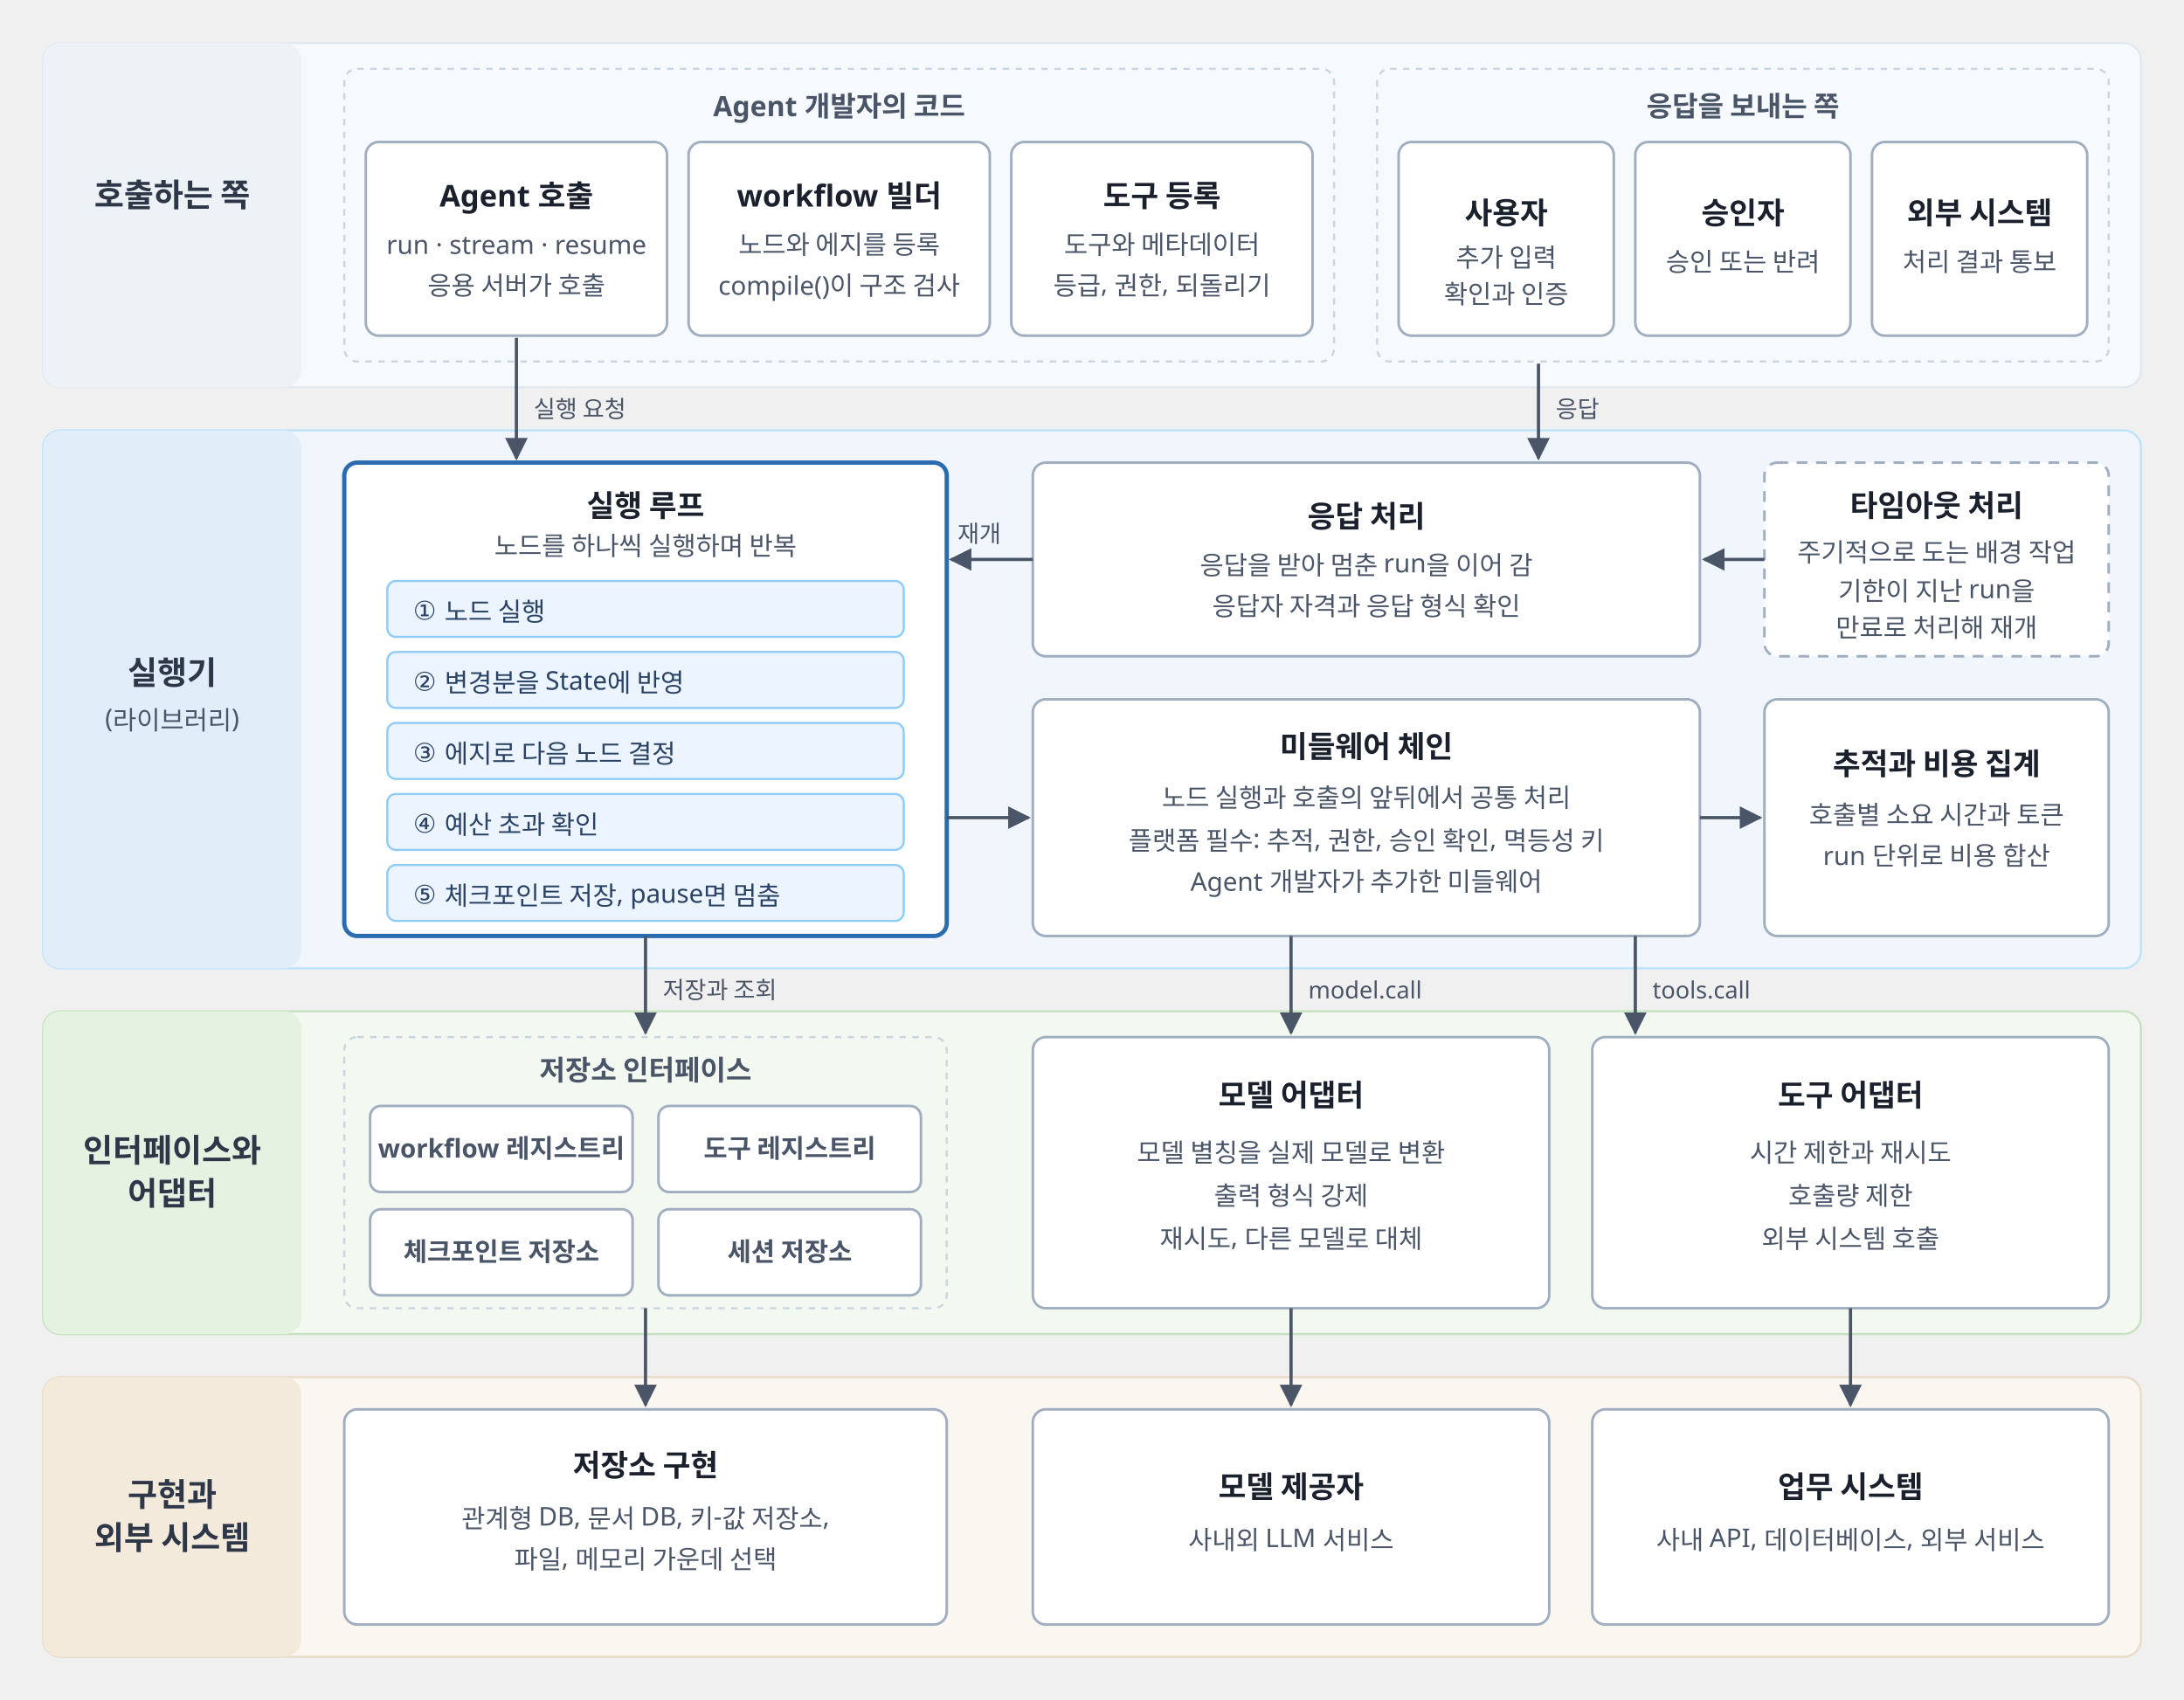
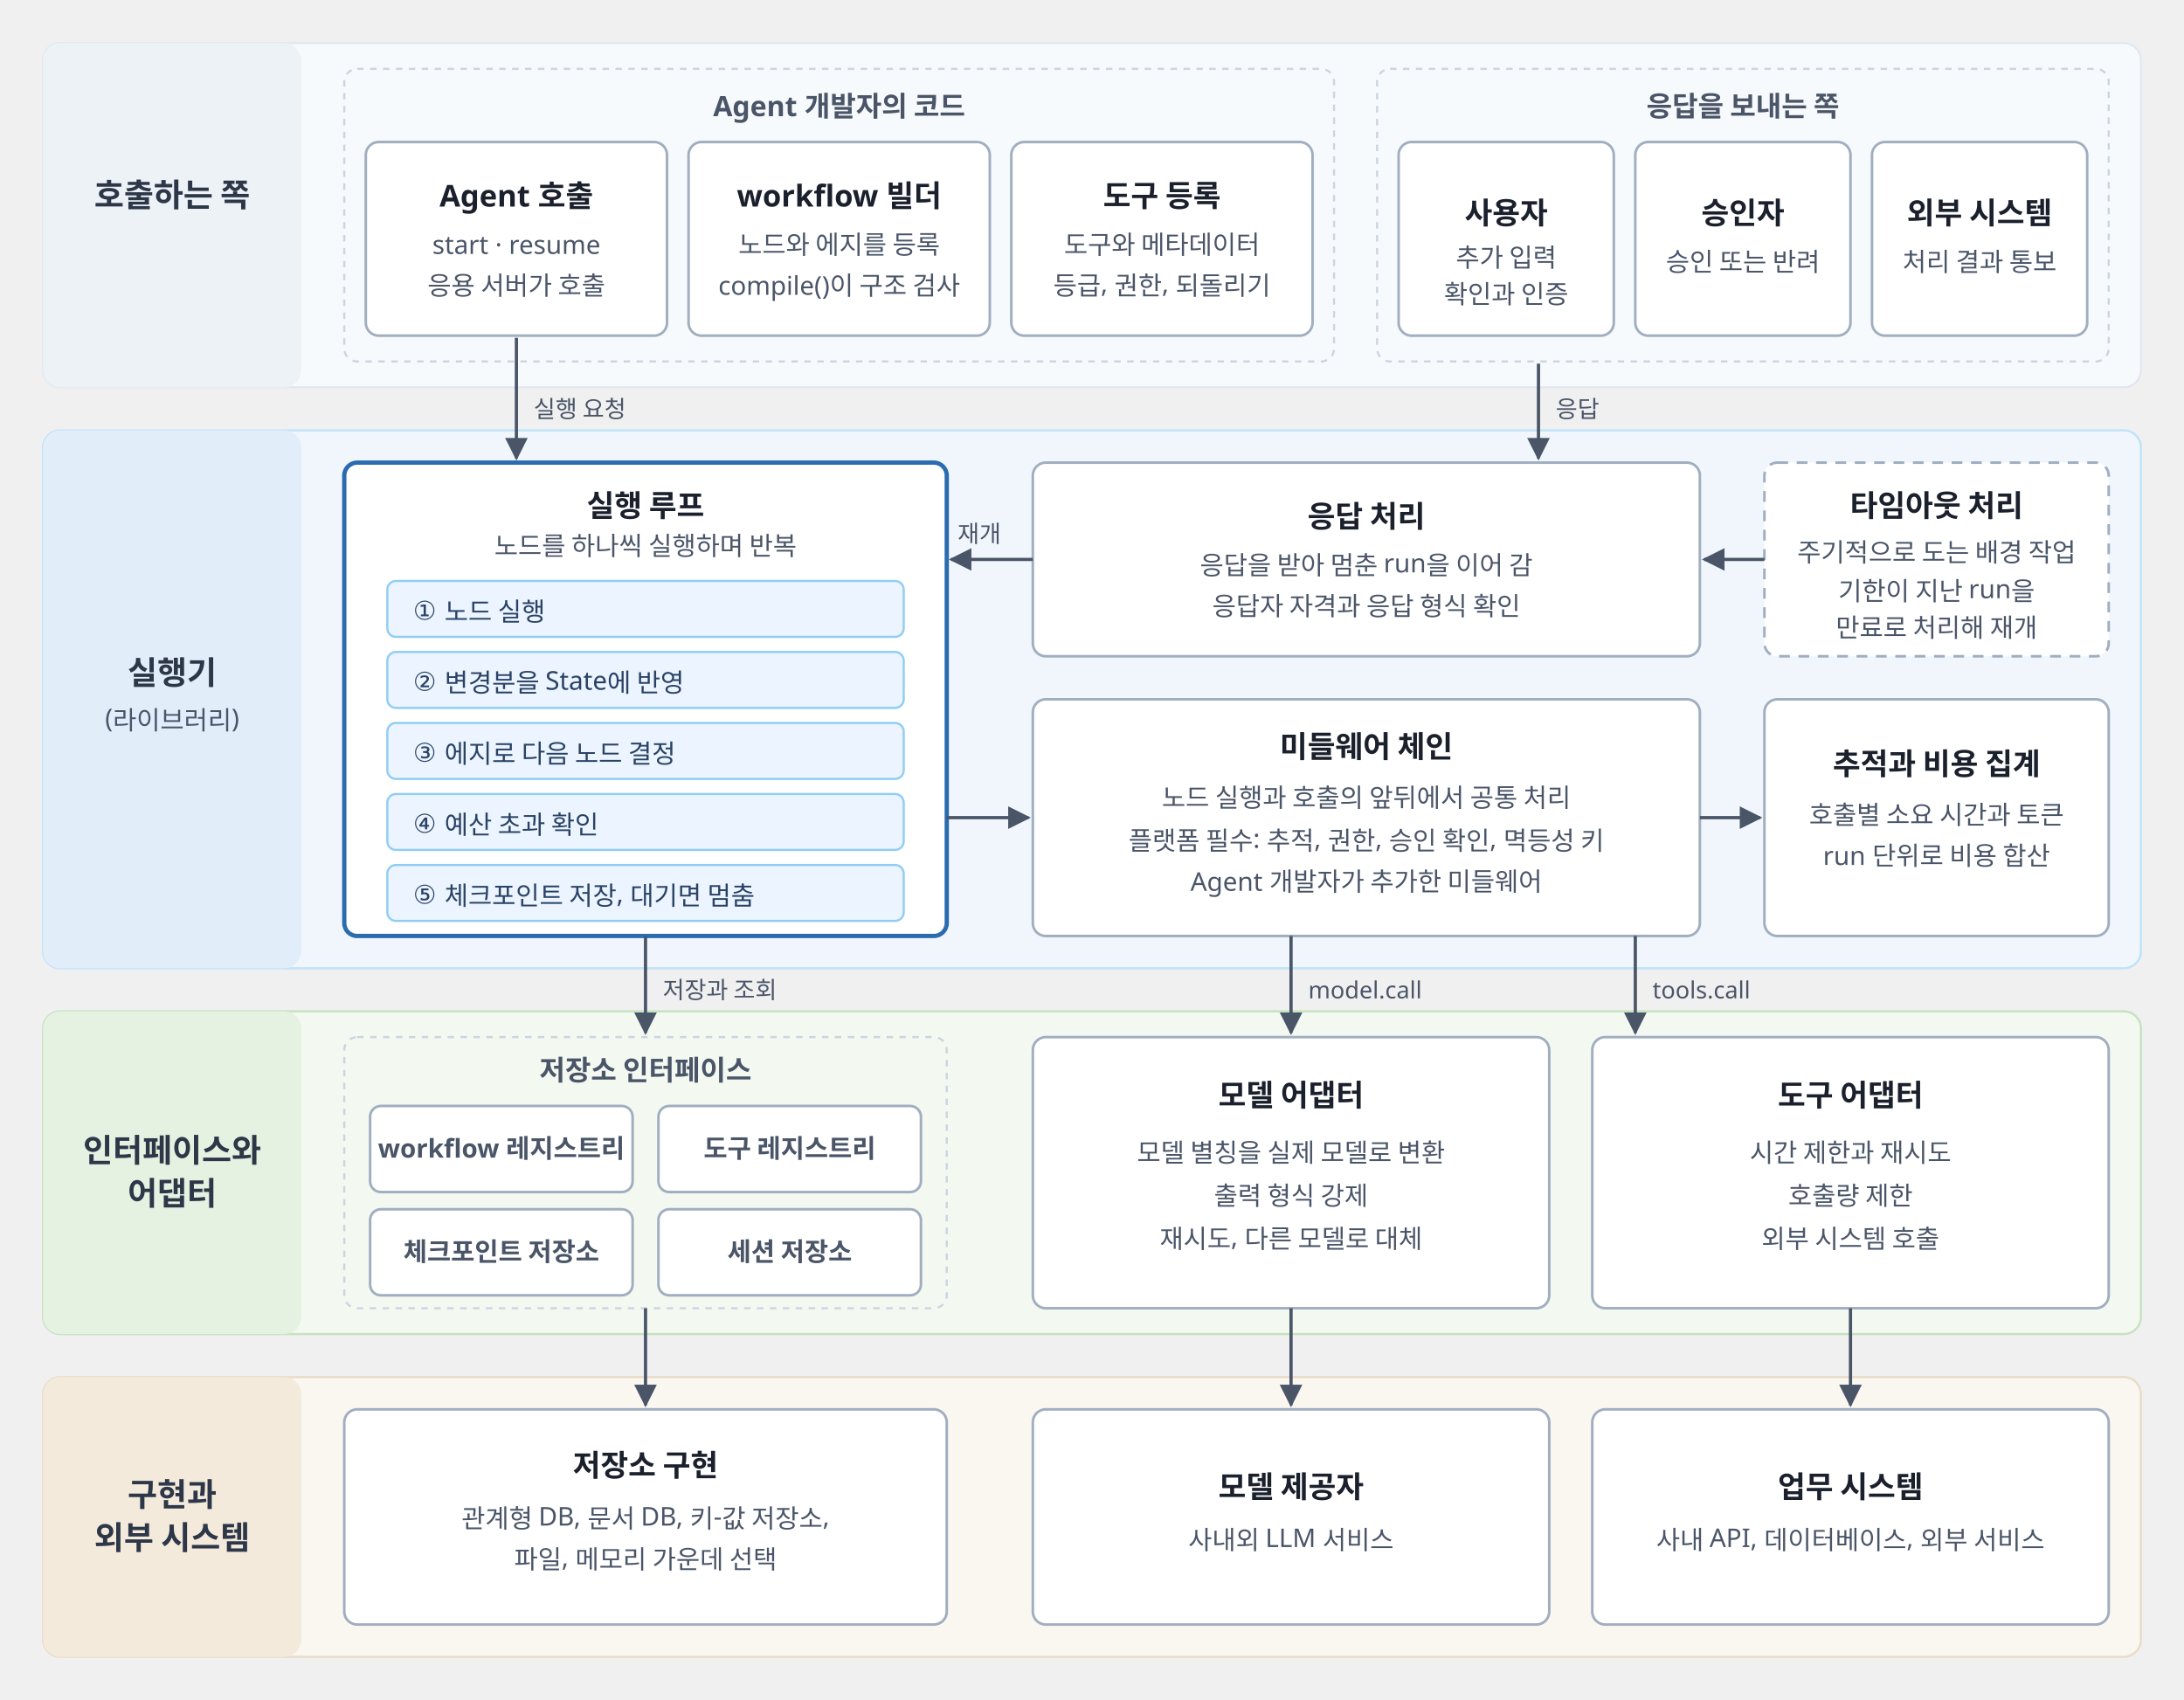
<svg xmlns="http://www.w3.org/2000/svg" viewBox="0 0 1015 790" width="1015" height="790" font-family="Apple SD Gothic Neo, Malgun Gothic, Noto Sans KR, sans-serif">
  <defs>
    <marker id="arrow" viewBox="0 0 10 10" refX="9" refY="5" markerWidth="7" markerHeight="7" orient="auto-start-reverse">
      <path d="M0,0 L10,5 L0,10 z" fill="#4A5568" />
    </marker>
    <style>
      .band-label { font-size: 15px; font-weight: 700; fill: #2D3748; text-anchor: middle; }
      .group-title { font-size: 13px; font-weight: 700; fill: #4A5568; text-anchor: middle; }
      .box { fill: #FFFFFF; stroke: #A0AEC0; stroke-width: 1.2; }
      .box-strong { fill: #FFFFFF; stroke: #2B6CB0; stroke-width: 2; }
      .box-dashed { fill: #FFFFFF; stroke: #A0AEC0; stroke-width: 1.2; stroke-dasharray: 5 4; }
      .group { fill: none; stroke: #CBD5E0; stroke-width: 1; stroke-dasharray: 3 3; }
      .chip { fill: #EBF4FF; stroke: #90CDF4; stroke-width: 1; }
      .t { font-size: 14px; font-weight: 700; fill: #1A202C; text-anchor: middle; }
      .s { font-size: 12px; fill: #4A5568; text-anchor: middle; }
      .c { font-size: 12px; fill: #2A4365; }
      .a { stroke: #4A5568; stroke-width: 1.5; fill: none; marker-end: url(#arrow); }
      .al { font-size: 11px; fill: #4A5568; }
    </style>
  </defs>
  <rect x="20" y="20" width="975" height="160" rx="8" fill="#F7FAFC" stroke="#E2E8F0" />
  <rect x="20" y="20" width="120" height="160" rx="8" fill="#EDF2F7" />
  <text class="band-label" x="80" y="96">호출하는 쪽</text>
  <rect class="group" x="160" y="32" width="460" height="136" rx="6" />
  <text class="group-title" x="390" y="54">Agent 개발자의 코드</text>
  <rect class="box" x="170" y="66" width="140" height="90" rx="6" />
  <text class="t" x="240" y="96">Agent 호출</text>
-   <text class="s" x="240" y="118">run · stream · resume</text>
+   <text class="s" x="240" y="118">start · resume</text>
  <text class="s" x="240" y="137">응용 서버가 호출</text>
  <rect class="box" x="320" y="66" width="140" height="90" rx="6" />
  <text class="t" x="390" y="96">workflow 빌더</text>
  <text class="s" x="390" y="118">노드와 에지를 등록</text>
  <text class="s" x="390" y="137">compile()이 구조 검사</text>
  <rect class="box" x="470" y="66" width="140" height="90" rx="6" />
  <text class="t" x="540" y="96">도구 등록</text>
  <text class="s" x="540" y="118">도구와 메타데이터</text>
  <text class="s" x="540" y="137">등급, 권한, 되돌리기</text>
  <rect class="group" x="640" y="32" width="340" height="136" rx="6" />
  <text class="group-title" x="810" y="54">응답을 보내는 쪽</text>
  <rect class="box" x="650" y="66" width="100" height="90" rx="6" />
  <text class="t" x="700" y="104">사용자</text>
  <text class="s" x="700" y="124">추가 입력</text>
  <text class="s" x="700" y="141">확인과 인증</text>
  <rect class="box" x="760" y="66" width="100" height="90" rx="6" />
  <text class="t" x="810" y="104">승인자</text>
  <text class="s" x="810" y="126">승인 또는 반려</text>
  <rect class="box" x="870" y="66" width="100" height="90" rx="6" />
  <text class="t" x="920" y="104">외부 시스템</text>
  <text class="s" x="920" y="126">처리 결과 통보</text>
  <rect x="20" y="200" width="975" height="250" rx="8" fill="#F0F6FC" stroke="#BEE3F8" />
  <rect x="20" y="200" width="120" height="250" rx="8" fill="#E1EEFA" />
  <text class="band-label" x="80" y="318">실행기</text>
  <text class="s" x="80" y="338">(라이브러리)</text>
  <rect class="box-strong" x="160" y="215" width="280" height="220" rx="6" />
  <text class="t" x="300" y="240">실행 루프</text>
  <text class="s" x="300" y="258">노드를 하나씩 실행하며 반복</text>
  <rect class="chip" x="180" y="270" width="240" height="26" rx="4" />
  <text class="c" x="192" y="288">① 노드 실행</text>
  <rect class="chip" x="180" y="303" width="240" height="26" rx="4" />
  <text class="c" x="192" y="321">② 변경분을 State에 반영</text>
  <rect class="chip" x="180" y="336" width="240" height="26" rx="4" />
  <text class="c" x="192" y="354">③ 에지로 다음 노드 결정</text>
  <rect class="chip" x="180" y="369" width="240" height="26" rx="4" />
  <text class="c" x="192" y="387">④ 예산 초과 확인</text>
  <rect class="chip" x="180" y="402" width="240" height="26" rx="4" />
-   <text class="c" x="192" y="420">⑤ 체크포인트 저장, pause면 멈춤</text>
+   <text class="c" x="192" y="420">⑤ 체크포인트 저장, 대기면 멈춤</text>
  <rect class="box" x="480" y="215" width="310" height="90" rx="6" />
  <text class="t" x="635" y="245">응답 처리</text>
  <text class="s" x="635" y="267">응답을 받아 멈춘 run을 이어 감</text>
  <text class="s" x="635" y="286">응답자 자격과 응답 형식 확인</text>
  <rect class="box-dashed" x="820" y="215" width="160" height="90" rx="6" />
  <text class="t" x="900" y="240">타임아웃 처리</text>
  <text class="s" x="900" y="261">주기적으로 도는 배경 작업</text>
  <text class="s" x="900" y="279">기한이 지난 run을</text>
  <text class="s" x="900" y="296">만료로 처리해 재개</text>
  <rect class="box" x="480" y="325" width="310" height="110" rx="6" />
  <text class="t" x="635" y="352">미들웨어 체인</text>
  <text class="s" x="635" y="375">노드 실행과 호출의 앞뒤에서 공통 처리</text>
  <text class="s" x="635" y="395">플랫폼 필수: 추적, 권한, 승인 확인, 멱등성 키</text>
  <text class="s" x="635" y="414">Agent 개발자가 추가한 미들웨어</text>
  <rect class="box" x="820" y="325" width="160" height="110" rx="6" />
  <text class="t" x="900" y="360">추적과 비용 집계</text>
  <text class="s" x="900" y="383">호출별 소요 시간과 토큰</text>
  <text class="s" x="900" y="402">run 단위로 비용 합산</text>
  <rect x="20" y="470" width="975" height="150" rx="8" fill="#F3F8F1" stroke="#C6E2C0" />
  <rect x="20" y="470" width="120" height="150" rx="8" fill="#E5F1E1" />
  <text class="band-label" x="80" y="540">인터페이스와</text>
  <text class="band-label" x="80" y="560">어댑터</text>
  <rect class="group" x="160" y="482" width="280" height="126" rx="6" />
  <text class="group-title" x="300" y="502">저장소 인터페이스</text>
  <rect class="box" x="172" y="514" width="122" height="40" rx="5" />
  <text class="s" x="233" y="538" font-weight="700" fill="#1A202C">workflow 레지스트리</text>
  <rect class="box" x="306" y="514" width="122" height="40" rx="5" />
  <text class="s" x="367" y="538" font-weight="700" fill="#1A202C">도구 레지스트리</text>
  <rect class="box" x="172" y="562" width="122" height="40" rx="5" />
  <text class="s" x="233" y="586" font-weight="700" fill="#1A202C">체크포인트 저장소</text>
  <rect class="box" x="306" y="562" width="122" height="40" rx="5" />
  <text class="s" x="367" y="586" font-weight="700" fill="#1A202C">세션 저장소</text>
  <rect class="box" x="480" y="482" width="240" height="126" rx="6" />
  <text class="t" x="600" y="514">모델 어댑터</text>
  <text class="s" x="600" y="540">모델 별칭을 실제 모델로 변환</text>
  <text class="s" x="600" y="560">출력 형식 강제</text>
  <text class="s" x="600" y="580">재시도, 다른 모델로 대체</text>
  <rect class="box" x="740" y="482" width="240" height="126" rx="6" />
  <text class="t" x="860" y="514">도구 어댑터</text>
  <text class="s" x="860" y="540">시간 제한과 재시도</text>
  <text class="s" x="860" y="560">호출량 제한</text>
  <text class="s" x="860" y="580">외부 시스템 호출</text>
  <rect x="20" y="640" width="975" height="130" rx="8" fill="#FAF6F0" stroke="#E8DCC8" />
  <rect x="20" y="640" width="120" height="130" rx="8" fill="#F3EADC" />
  <text class="band-label" x="80" y="700">구현과</text>
  <text class="band-label" x="80" y="720">외부 시스템</text>
  <rect class="box" x="160" y="655" width="280" height="100" rx="6" />
  <text class="t" x="300" y="686">저장소 구현</text>
  <text class="s" x="300" y="710">관계형 DB, 문서 DB, 키-값 저장소,</text>
  <text class="s" x="300" y="729">파일, 메모리 가운데 선택</text>
  <rect class="box" x="480" y="655" width="240" height="100" rx="6" />
  <text class="t" x="600" y="696">모델 제공자</text>
  <text class="s" x="600" y="720">사내외 LLM 서비스</text>
  <rect class="box" x="740" y="655" width="240" height="100" rx="6" />
  <text class="t" x="860" y="696">업무 시스템</text>
  <text class="s" x="860" y="720">사내 API, 데이터베이스, 외부 서비스</text>
  <path class="a" d="M240,157 L240,213" />
  <text class="al" x="248" y="194">실행 요청</text>
  <path class="a" d="M715,169 L715,213" />
  <text class="al" x="723" y="194">응답</text>
  <path class="a" d="M480,260 L442,260" />
  <text class="al" x="445" y="252">재개</text>
  <path class="a" d="M820,260 L792,260" />
  <path class="a" d="M440,380 L478,380" />
  <path class="a" d="M790,380 L818,380" />
  <path class="a" d="M300,435 L300,480" />
  <text class="al" x="308" y="464">저장과 조회</text>
  <path class="a" d="M600,435 L600,480" />
  <text class="al" x="608" y="464">model.call</text>
  <path class="a" d="M760,435 L760,480" />
  <text class="al" x="768" y="464">tools.call</text>
  <path class="a" d="M300,608 L300,653" />
  <path class="a" d="M600,608 L600,653" />
  <path class="a" d="M860,608 L860,653" />
</svg>
